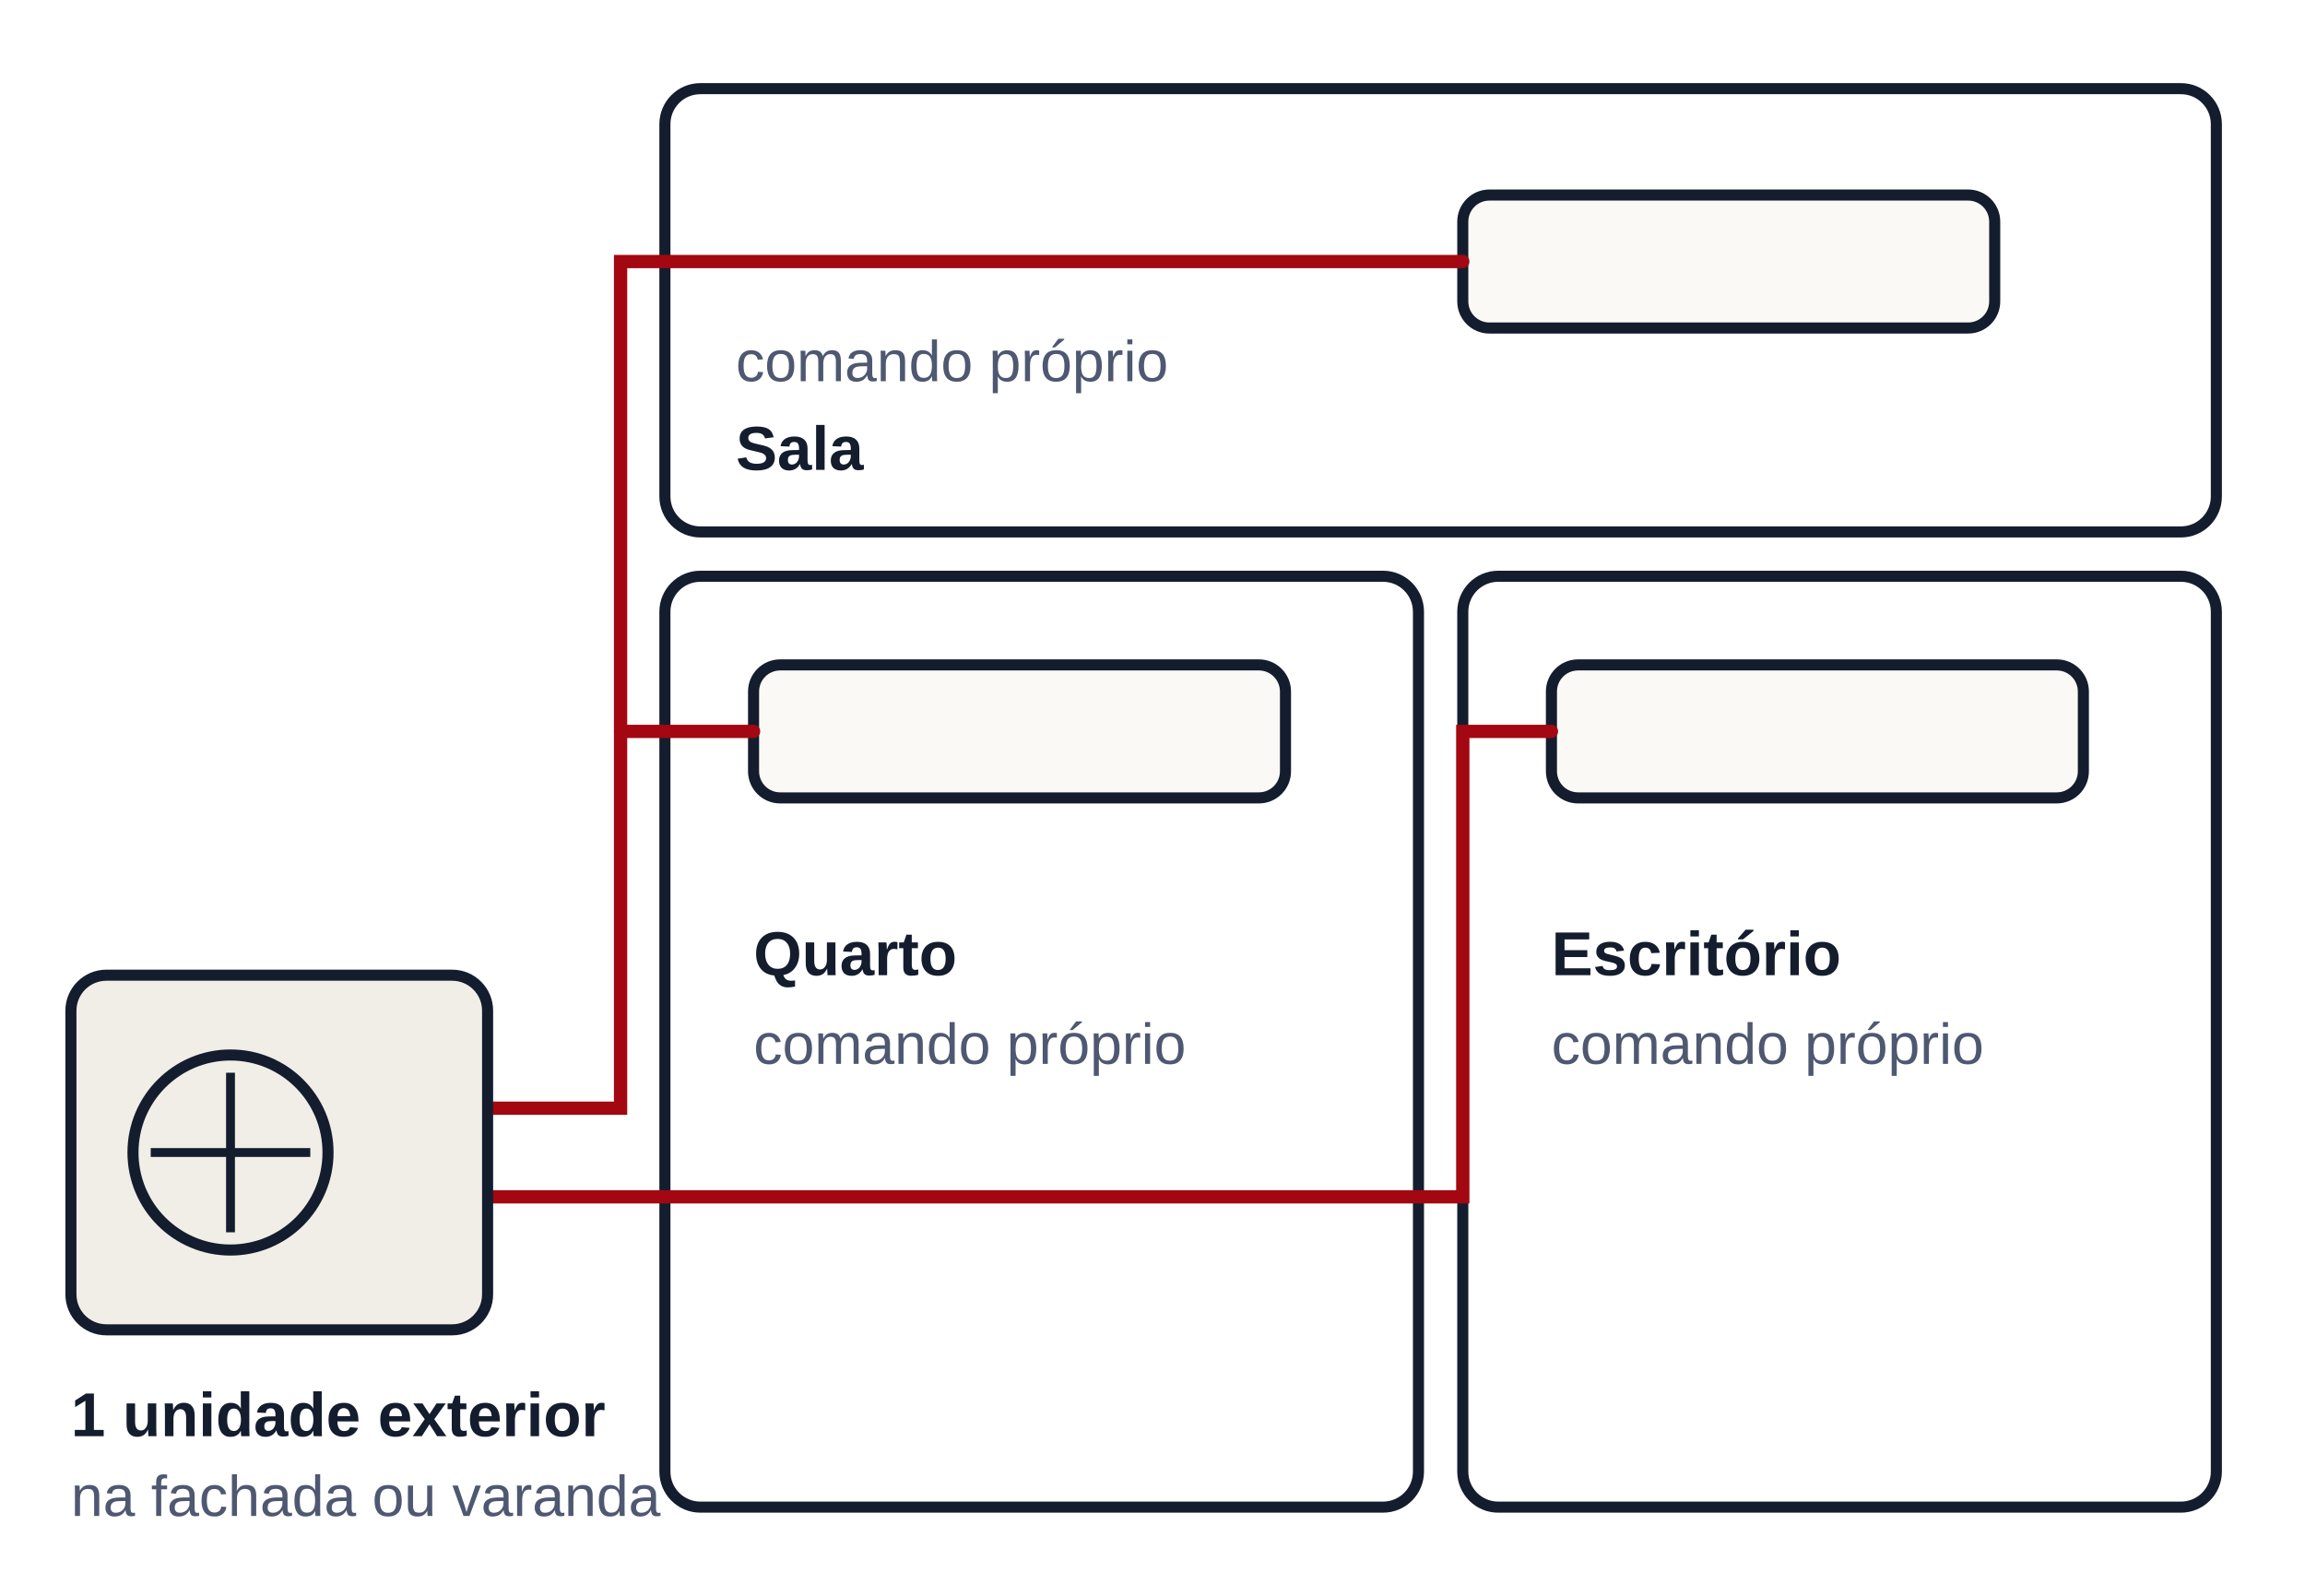
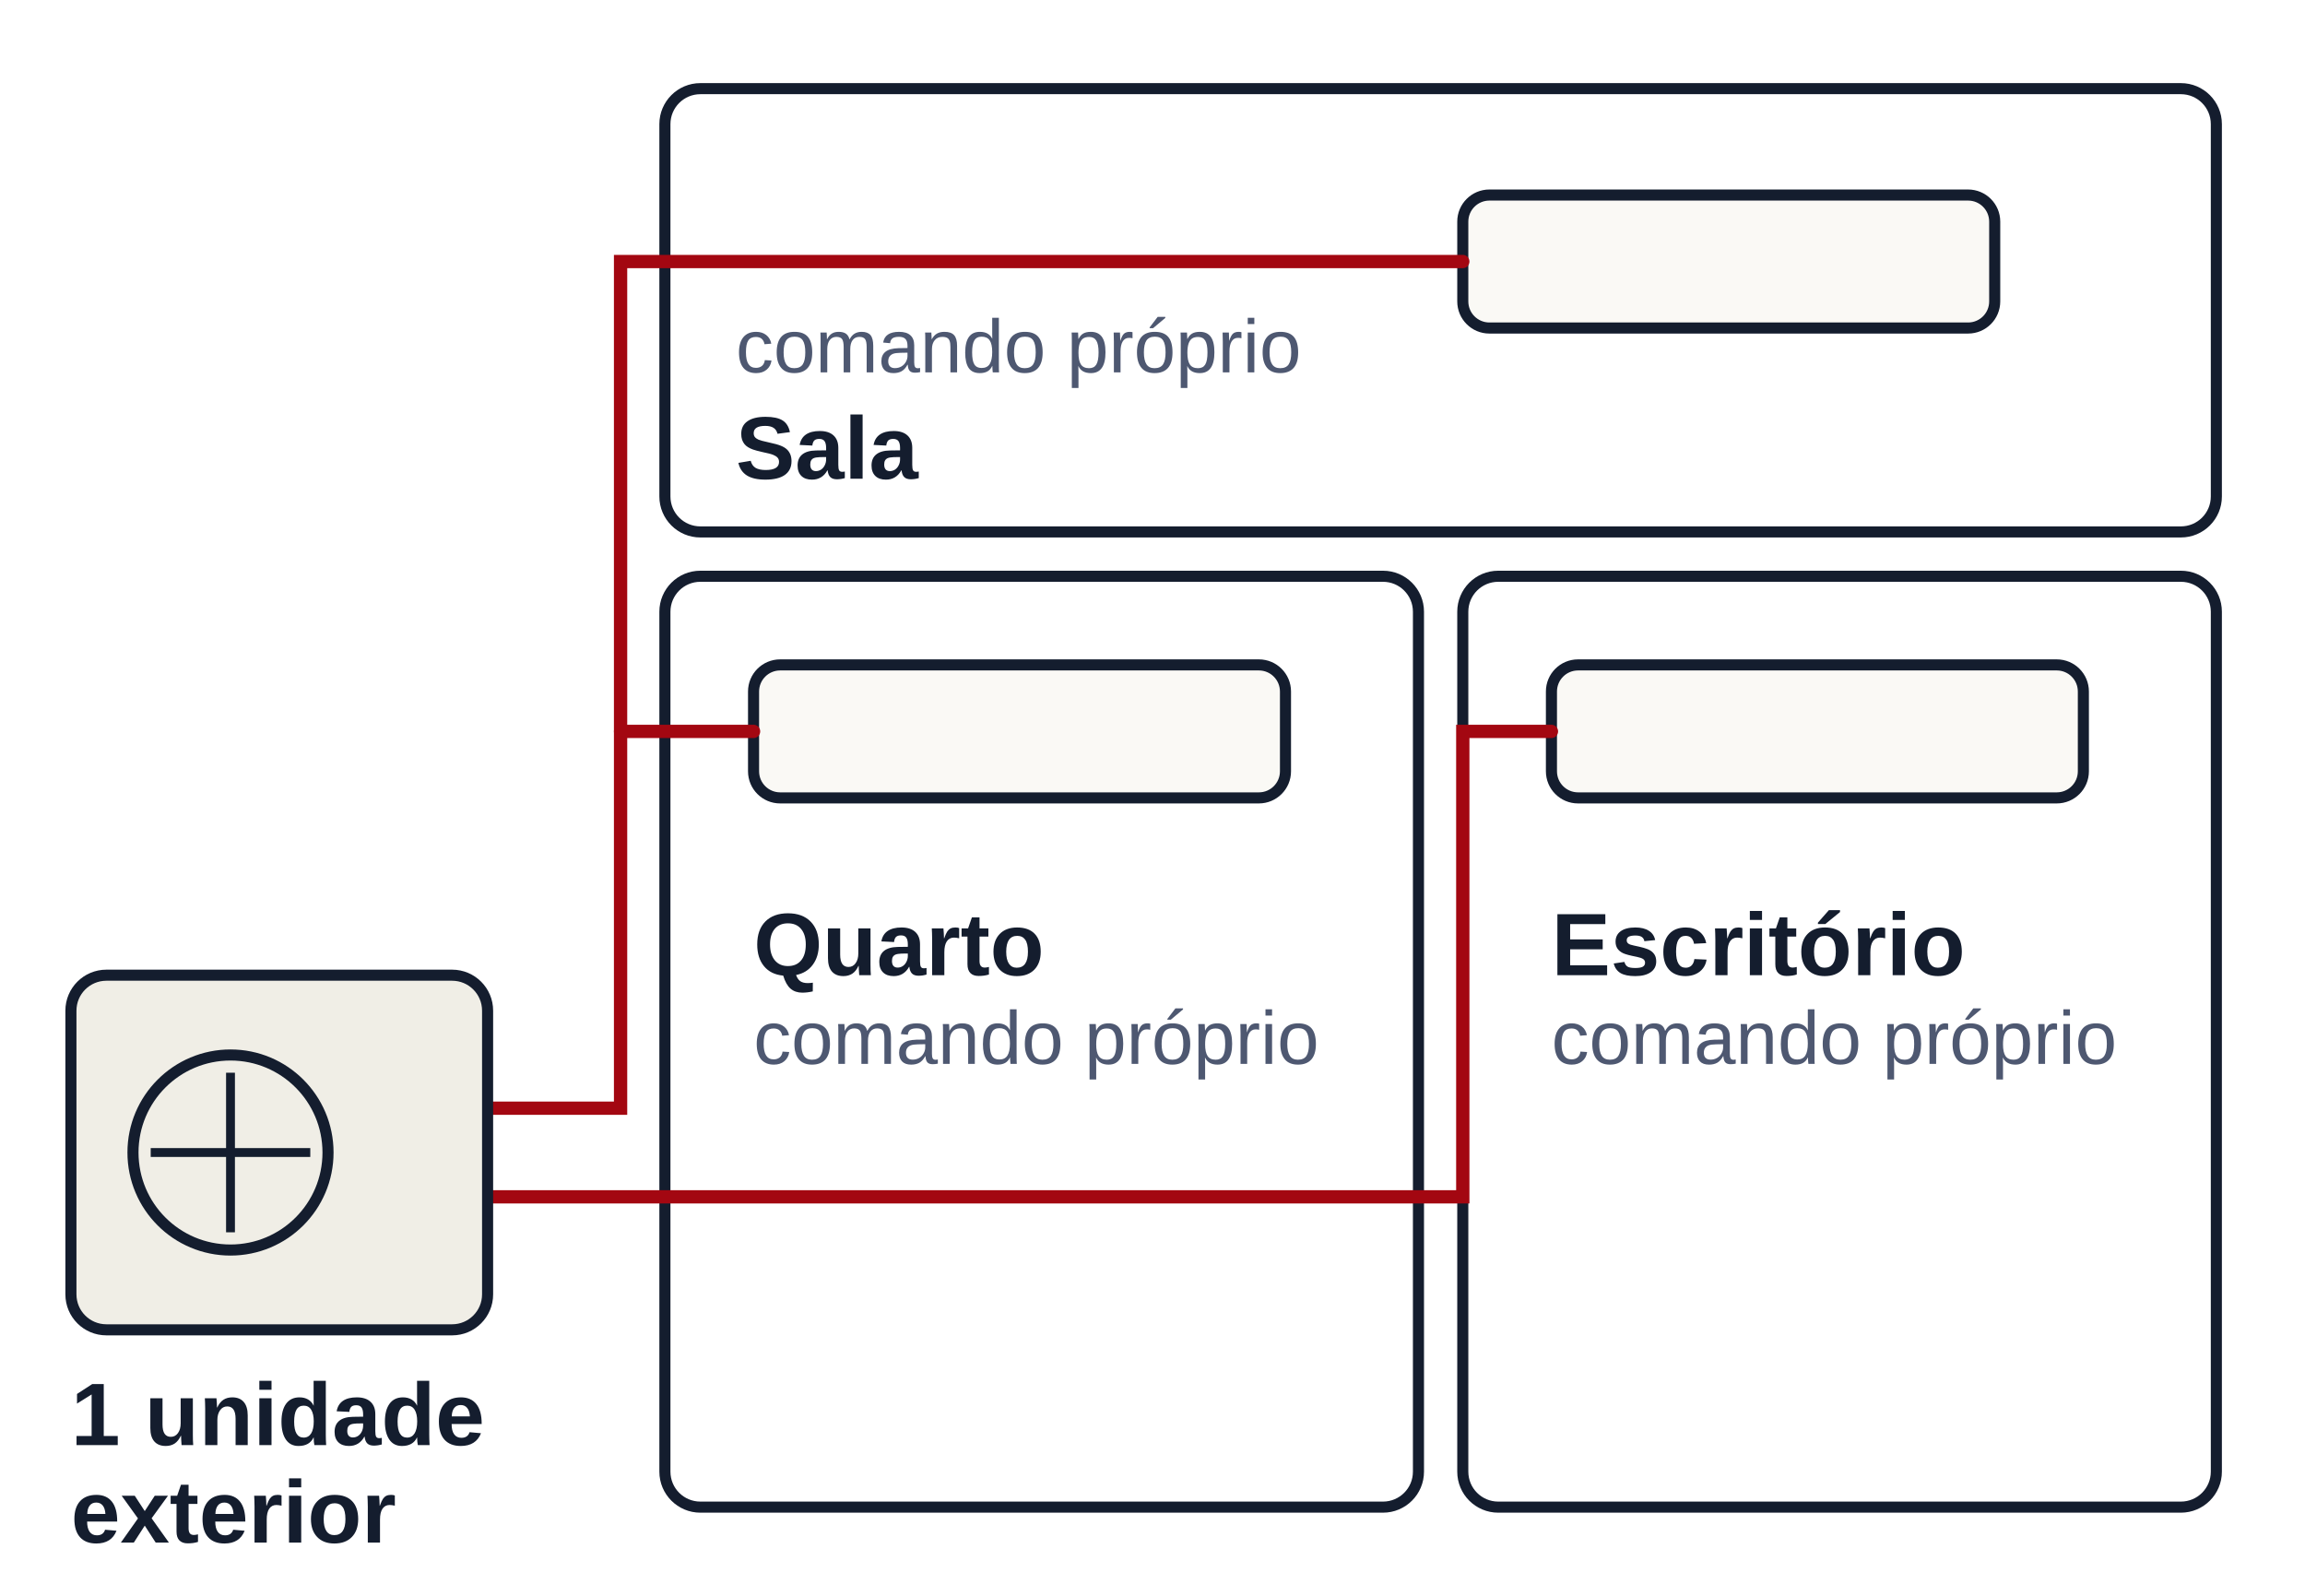
- <svg viewBox="0 0 520 360" role="img" aria-labelledby="ms-t ms-d">
-   <g font-family="Geist, Arial, sans-serif" font-size="14" fill="#141D2E">
+ <svg viewBox="0 0 520 360" style="font-size:20px" role="img" aria-labelledby="ms-t ms-d">
+   <g font-family="Geist, Arial, sans-serif" font-size="20" fill="#141D2E">
    <g fill="none" stroke="#141D2E" stroke-width="2.5" stroke-linejoin="round">
      <rect x="150" y="20" width="350" height="100" rx="8" />
      <rect x="150" y="130" width="170" height="210" rx="8" />
      <rect x="330" y="130" width="170" height="210" rx="8" />
    </g>
    <g fill="#FAF9F5" stroke="#141D2E" stroke-width="2.5">
      <rect x="330" y="44" width="120" height="30" rx="6" />
      <rect x="170" y="150" width="120" height="30" rx="6" />
      <rect x="350" y="150" width="120" height="30" rx="6" />
    </g>
    <g fill="none" stroke="#A30711" stroke-width="3" stroke-linecap="round">
      <path d="M110 250H140V59H330" />
      <path d="M140 165H170" />
      <path d="M110 270H330V165H350" />
    </g>
    <rect x="16" y="220" width="94" height="80" rx="8" fill="#F0EEE6" stroke="#141D2E" stroke-width="2.5" />
    <circle cx="52" cy="260" r="22" fill="none" stroke="#141D2E" stroke-width="2.5" />
    <path d="M52 242v36M34 260h36" stroke="#141D2E" stroke-width="2" />
-     <text x="16" y="324" font-weight="600">1 unidade exterior</text>
-     <text x="16" y="342" fill="#4E5871" font-size="13">na fachada ou varanda</text>
-     <text x="166" y="106" font-weight="600">Sala</text>
+     <text x="16" y="326" font-weight="600">1 unidade</text>
+     <text x="16" y="348" font-weight="600">exterior</text>
+     <text x="166" y="108" font-weight="600">Sala</text>
    <text x="170" y="220" font-weight="600">Quarto</text>
    <text x="350" y="220" font-weight="600">Escritório</text>
-     <text x="170" y="240" fill="#4E5871" font-size="13">comando próprio</text>
-     <text x="350" y="240" fill="#4E5871" font-size="13">comando próprio</text>
-     <text x="166" y="86" fill="#4E5871" font-size="13" dx="0">comando próprio</text>
+     <text x="170" y="240" fill="#4E5871" font-size="17">comando próprio</text>
+     <text x="350" y="240" fill="#4E5871" font-size="17">comando próprio</text>
+     <text x="166" y="84" fill="#4E5871" font-size="17">comando próprio</text>
  </g>
</svg>
